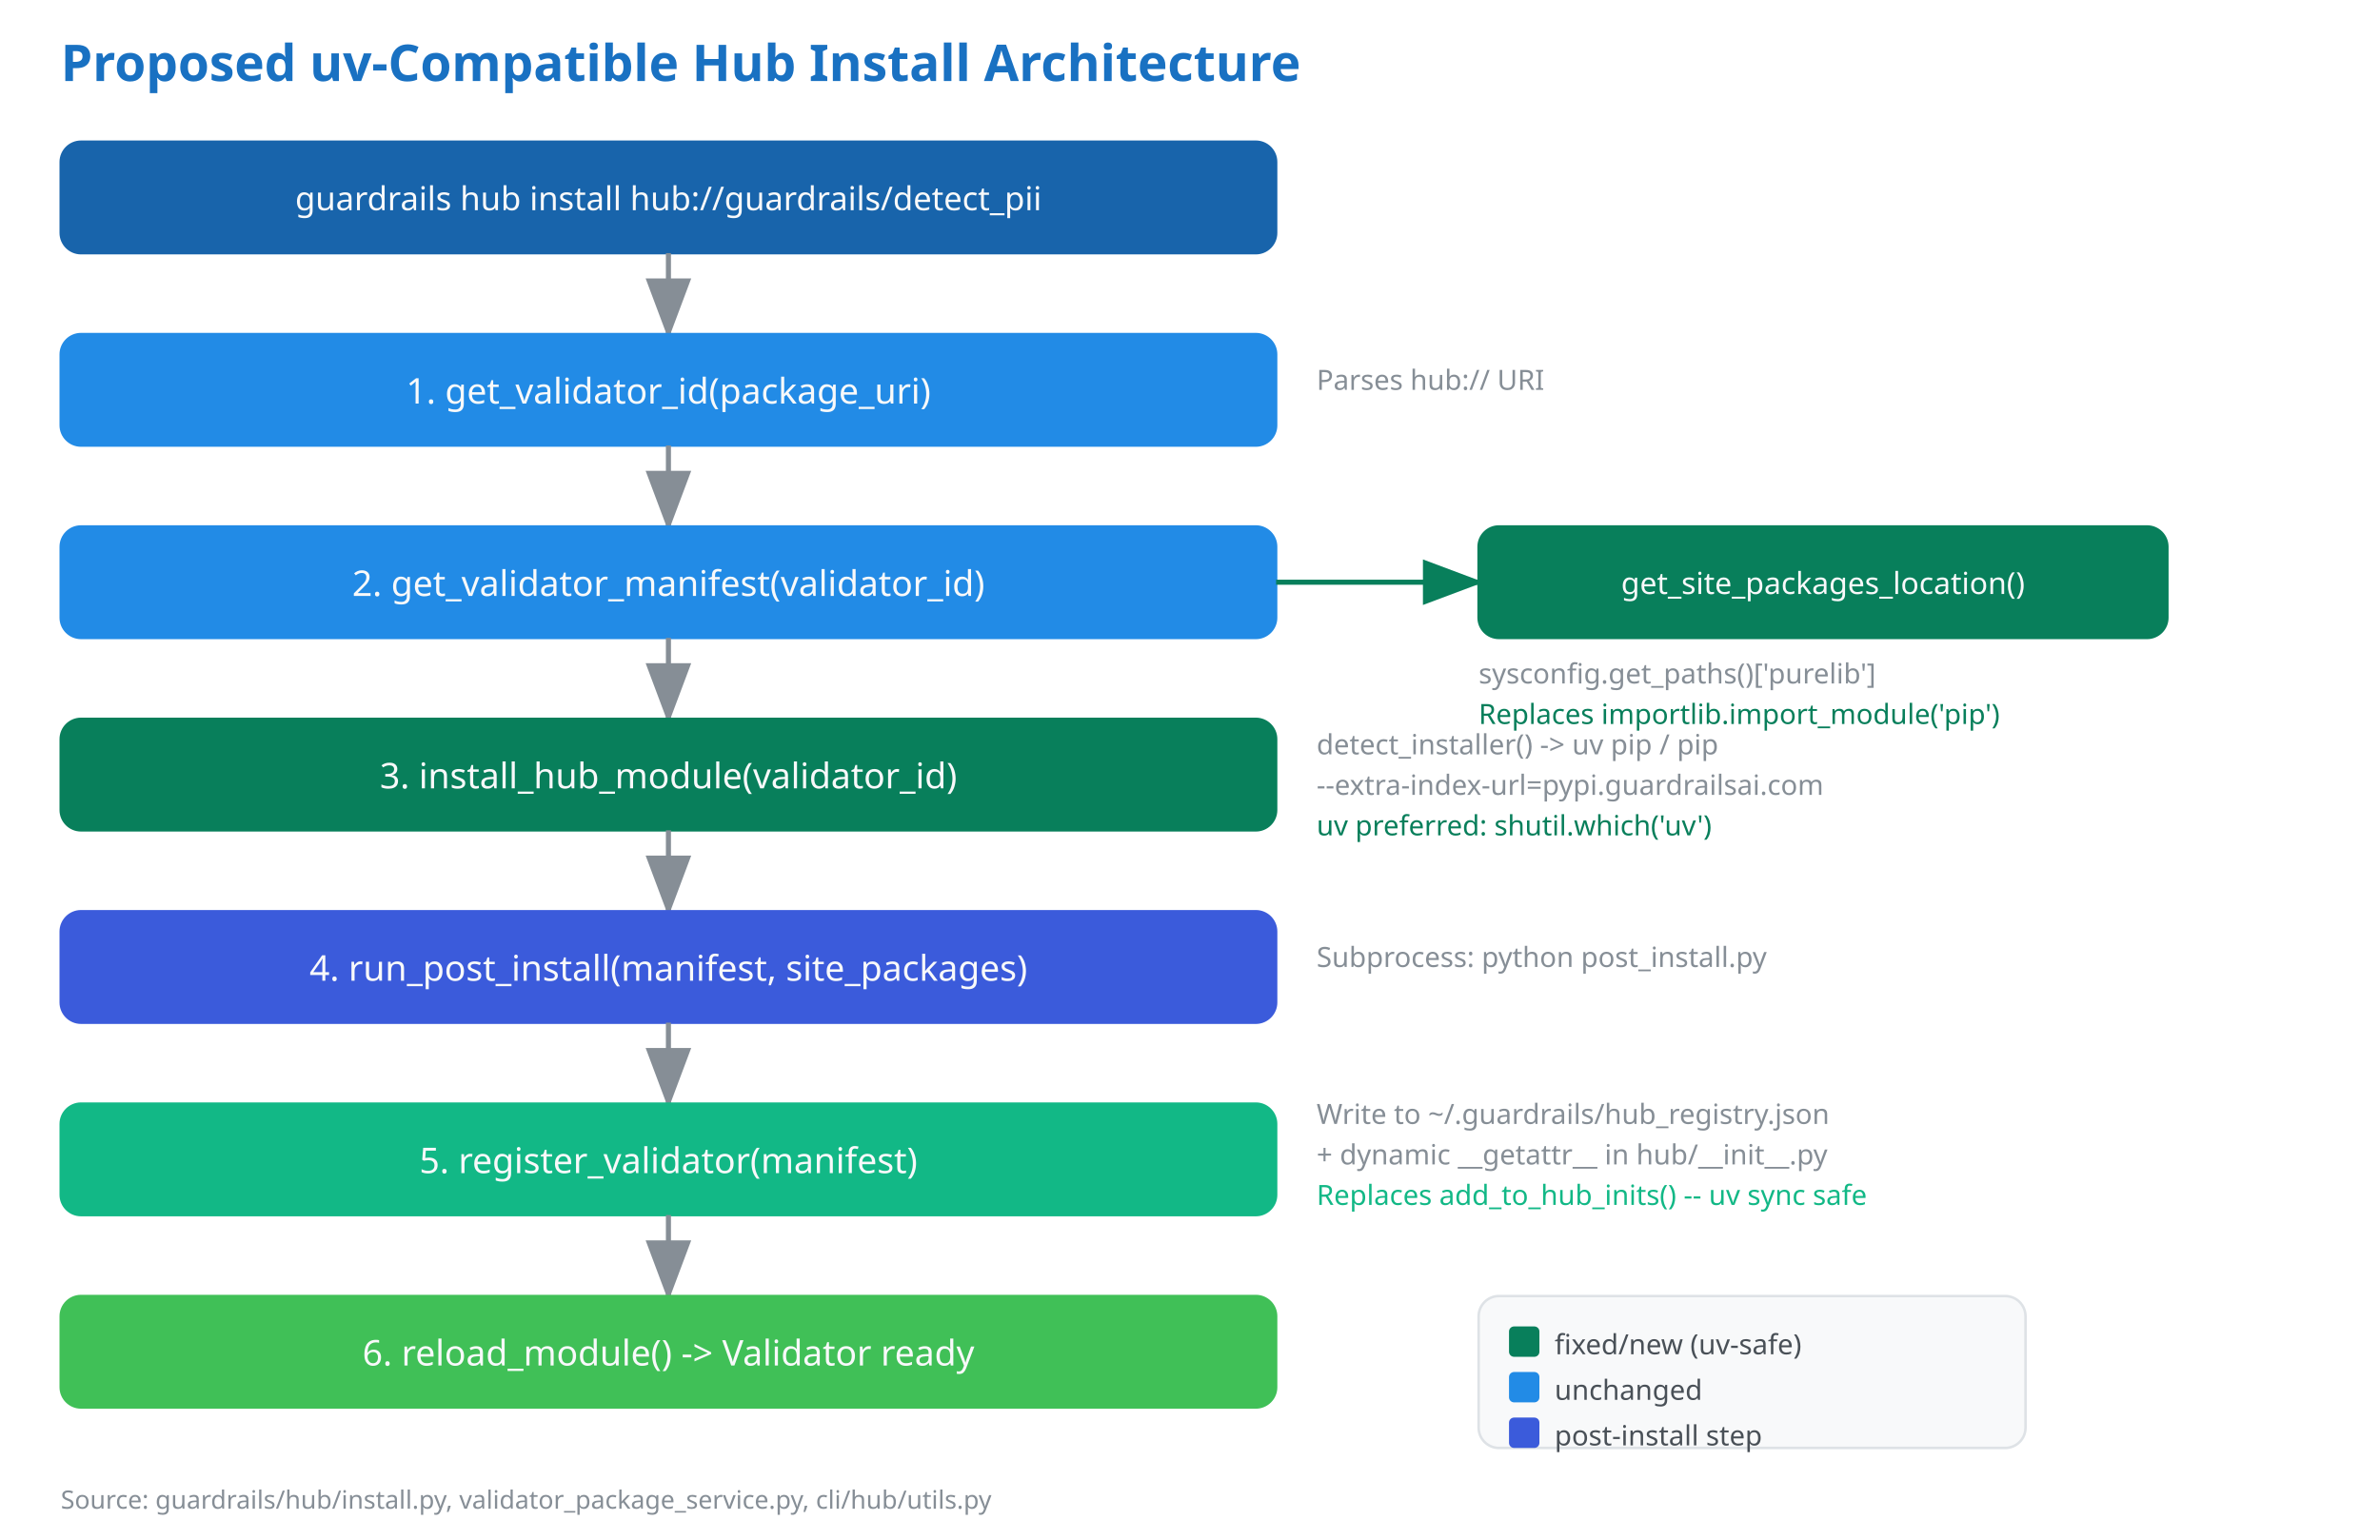
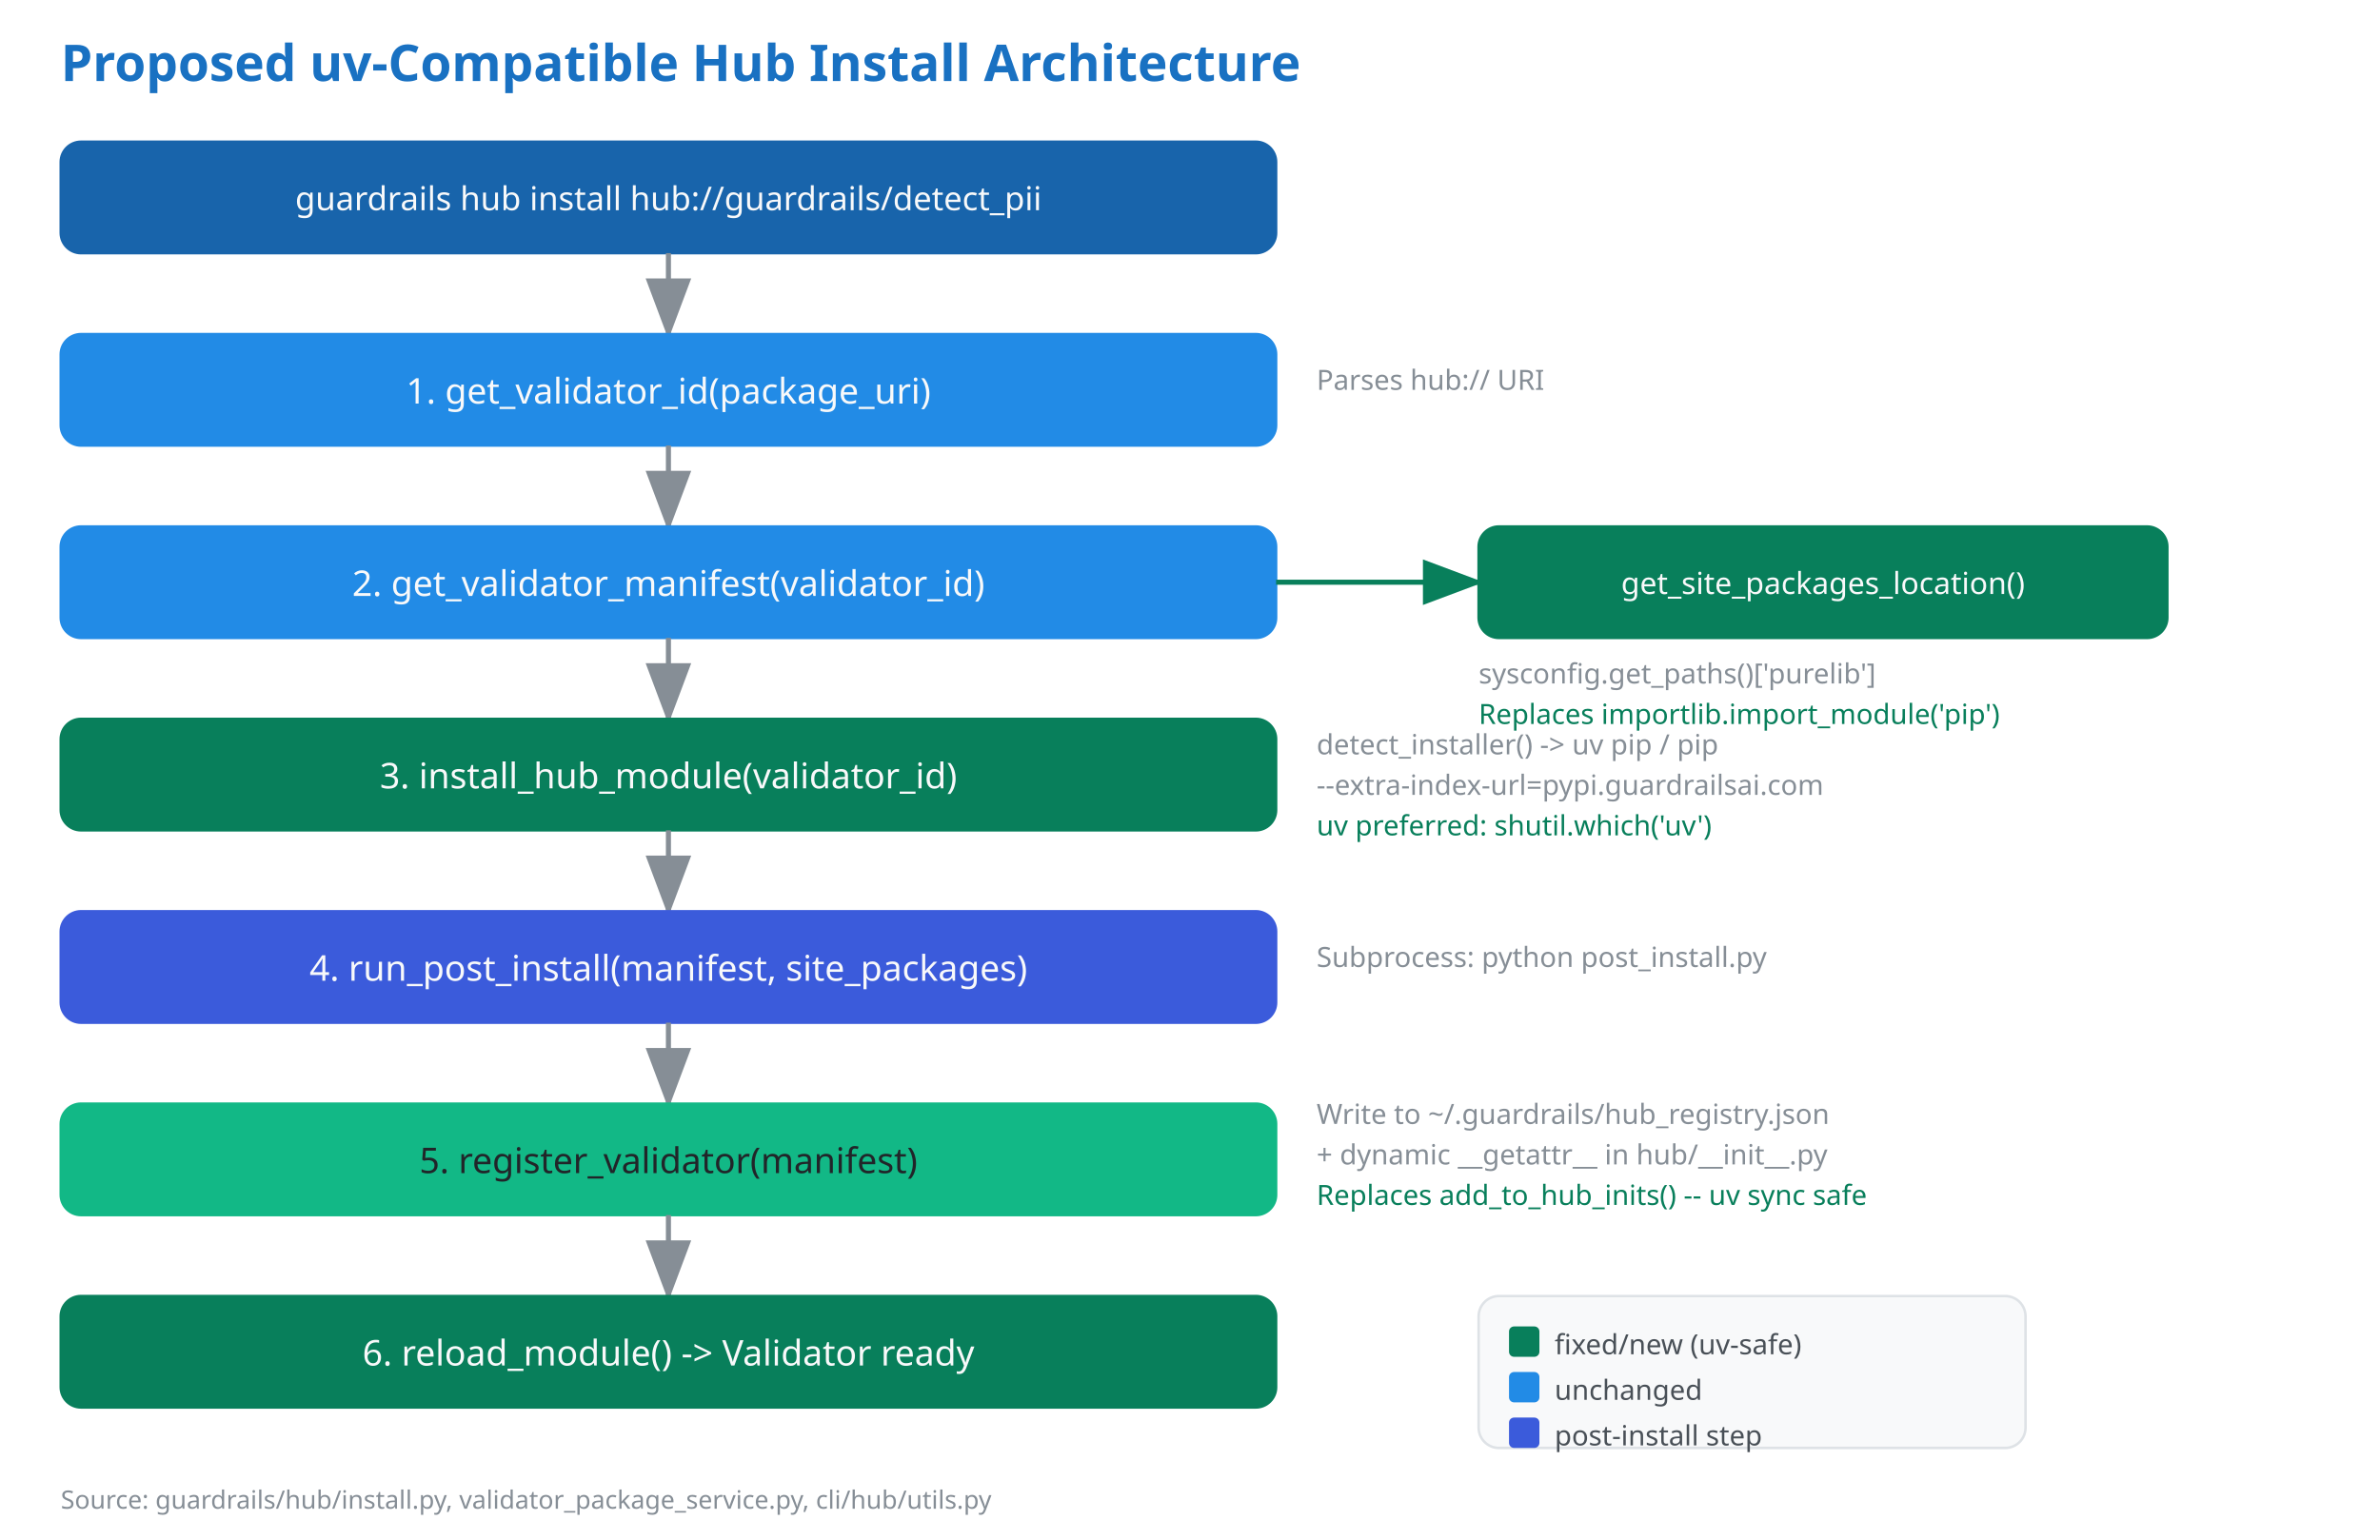
<svg xmlns="http://www.w3.org/2000/svg" width="940" height="608" viewBox="56 0 940 608">
  <defs>
    <marker id="arrow-gray" markerWidth="12" markerHeight="9" refX="11" refY="4.5" orient="auto">
      <polygon points="0 0, 12 4.5, 0 9" fill="#868e96" />
    </marker>
    <marker id="arrow-green" markerWidth="12" markerHeight="9" refX="11" refY="4.5" orient="auto">
      <polygon points="0 0, 12 4.5, 0 9" fill="#087f5b" />
    </marker>
-     <style>text { font-family: "Segoe UI", system-ui, -apple-system, sans-serif; }</style>
+     <style>text { font-family: "DM Sans", "Segoe UI", system-ui, -apple-system, sans-serif; }</style>
  </defs>
  <text x="80" y="32" font-size="20" fill="#1971c2" font-weight="600">Proposed uv-Compatible Hub Install Architecture</text>
  <rect x="80" y="56" width="480" height="44" rx="8" fill="#1864ab" stroke="#1864ab" stroke-width="1" />
  <text x="320" y="78" font-size="13" fill="#f8f9fa" text-anchor="middle" dominant-baseline="central">guardrails hub install hub://guardrails/detect_pii</text>
  <path d="M 320 100 L 320 132" stroke="#868e96" fill="none" stroke-width="2" marker-end="url(#arrow-gray)" />
  <rect x="80" y="132" width="480" height="44" rx="8" fill="#228be6" stroke="#228be6" stroke-width="1" />
  <text x="320" y="154" font-size="14" fill="#f8f9fa" text-anchor="middle" dominant-baseline="central">1. get_validator_id(package_uri)</text>
  <text x="576" y="154" font-size="11" fill="#868e96">Parses hub:// URI</text>
  <path d="M 320 176 L 320 208" stroke="#868e96" fill="none" stroke-width="2" marker-end="url(#arrow-gray)" />
  <rect x="80" y="208" width="480" height="44" rx="8" fill="#228be6" stroke="#228be6" stroke-width="1" />
  <text x="320" y="230" font-size="14" fill="#f8f9fa" text-anchor="middle" dominant-baseline="central">2. get_validator_manifest(validator_id)</text>
  <path d="M 560 230 L 640 230" stroke="#087f5b" fill="none" stroke-width="2" marker-end="url(#arrow-green)" />
  <rect x="640" y="208" width="272" height="44" rx="8" fill="#087f5b" stroke="#087f5b" stroke-width="1" />
  <text x="776" y="230" font-size="12" fill="#f8f9fa" text-anchor="middle" dominant-baseline="central">get_site_packages_location()</text>
  <text x="640" y="270" font-size="11" fill="#868e96">sysconfig.get_paths()['purelib']</text>
  <text x="640" y="286" font-size="11" fill="#087f5b">Replaces importlib.import_module('pip')</text>
  <path d="M 320 252 L 320 284" stroke="#868e96" fill="none" stroke-width="2" marker-end="url(#arrow-gray)" />
  <rect x="80" y="284" width="480" height="44" rx="8" fill="#087f5b" stroke="#087f5b" stroke-width="1" />
  <text x="320" y="306" font-size="14" fill="#f8f9fa" text-anchor="middle" dominant-baseline="central">3. install_hub_module(validator_id)</text>
  <text x="576" y="298" font-size="11" fill="#868e96">detect_installer() -&gt; uv pip / pip</text>
  <text x="576" y="314" font-size="11" fill="#868e96">--extra-index-url=pypi.guardrailsai.com</text>
  <text x="576" y="330" font-size="11" fill="#087f5b">uv preferred: shutil.which('uv')</text>
  <path d="M 320 328 L 320 360" stroke="#868e96" fill="none" stroke-width="2" marker-end="url(#arrow-gray)" />
  <rect x="80" y="360" width="480" height="44" rx="8" fill="#3b5bdb" stroke="#3b5bdb" stroke-width="1" />
  <text x="320" y="382" font-size="14" fill="#f8f9fa" text-anchor="middle" dominant-baseline="central">4. run_post_install(manifest, site_packages)</text>
  <text x="576" y="382" font-size="11" fill="#868e96">Subprocess: python post_install.py</text>
  <path d="M 320 404 L 320 436" stroke="#868e96" fill="none" stroke-width="2" marker-end="url(#arrow-gray)" />
  <rect x="80" y="436" width="480" height="44" rx="8" fill="#12b886" stroke="#12b886" stroke-width="1" />
-   <text x="320" y="458" font-size="14" fill="#f8f9fa" text-anchor="middle" dominant-baseline="central">5. register_validator(manifest)</text>
+   <text x="320" y="458" font-size="14" fill="#212529" text-anchor="middle" dominant-baseline="central">5. register_validator(manifest)</text>
  <text x="576" y="444" font-size="11" fill="#868e96">Write to ~/.guardrails/hub_registry.json</text>
  <text x="576" y="460" font-size="11" fill="#868e96">+ dynamic __getattr__ in hub/__init__.py</text>
-   <text x="576" y="476" font-size="11" fill="#12b886">Replaces add_to_hub_inits() -- uv sync safe</text>
+   <text x="576" y="476" font-size="11" fill="#087f5b">Replaces add_to_hub_inits() -- uv sync safe</text>
  <path d="M 320 480 L 320 512" stroke="#868e96" fill="none" stroke-width="2" marker-end="url(#arrow-gray)" />
-   <rect x="80" y="512" width="480" height="44" rx="8" fill="#40c057" stroke="#40c057" stroke-width="1" />
+   <rect x="80" y="512" width="480" height="44" rx="8" fill="#087f5b" stroke="#087f5b" stroke-width="1" />
  <text x="320" y="534" font-size="14" fill="#f8f9fa" text-anchor="middle" dominant-baseline="central">6. reload_module() -&gt; Validator ready</text>
  <rect x="640" y="512" width="216" height="60" rx="8" fill="#f8f9fa" stroke="#dee2e6" stroke-width="1" />
  <rect x="652" y="524" width="12" height="12" rx="2" fill="#087f5b" />
  <text x="670" y="535" font-size="11" fill="#495057">fixed/new (uv-safe)</text>
  <rect x="652" y="542" width="12" height="12" rx="2" fill="#228be6" />
  <text x="670" y="553" font-size="11" fill="#495057">unchanged</text>
  <rect x="652" y="560" width="12" height="12" rx="2" fill="#3b5bdb" />
  <text x="670" y="571" font-size="11" fill="#495057">post-install step</text>
  <text x="80" y="596" font-size="10" fill="#868e96">Source: guardrails/hub/install.py, validator_package_service.py, cli/hub/utils.py</text>
</svg>
